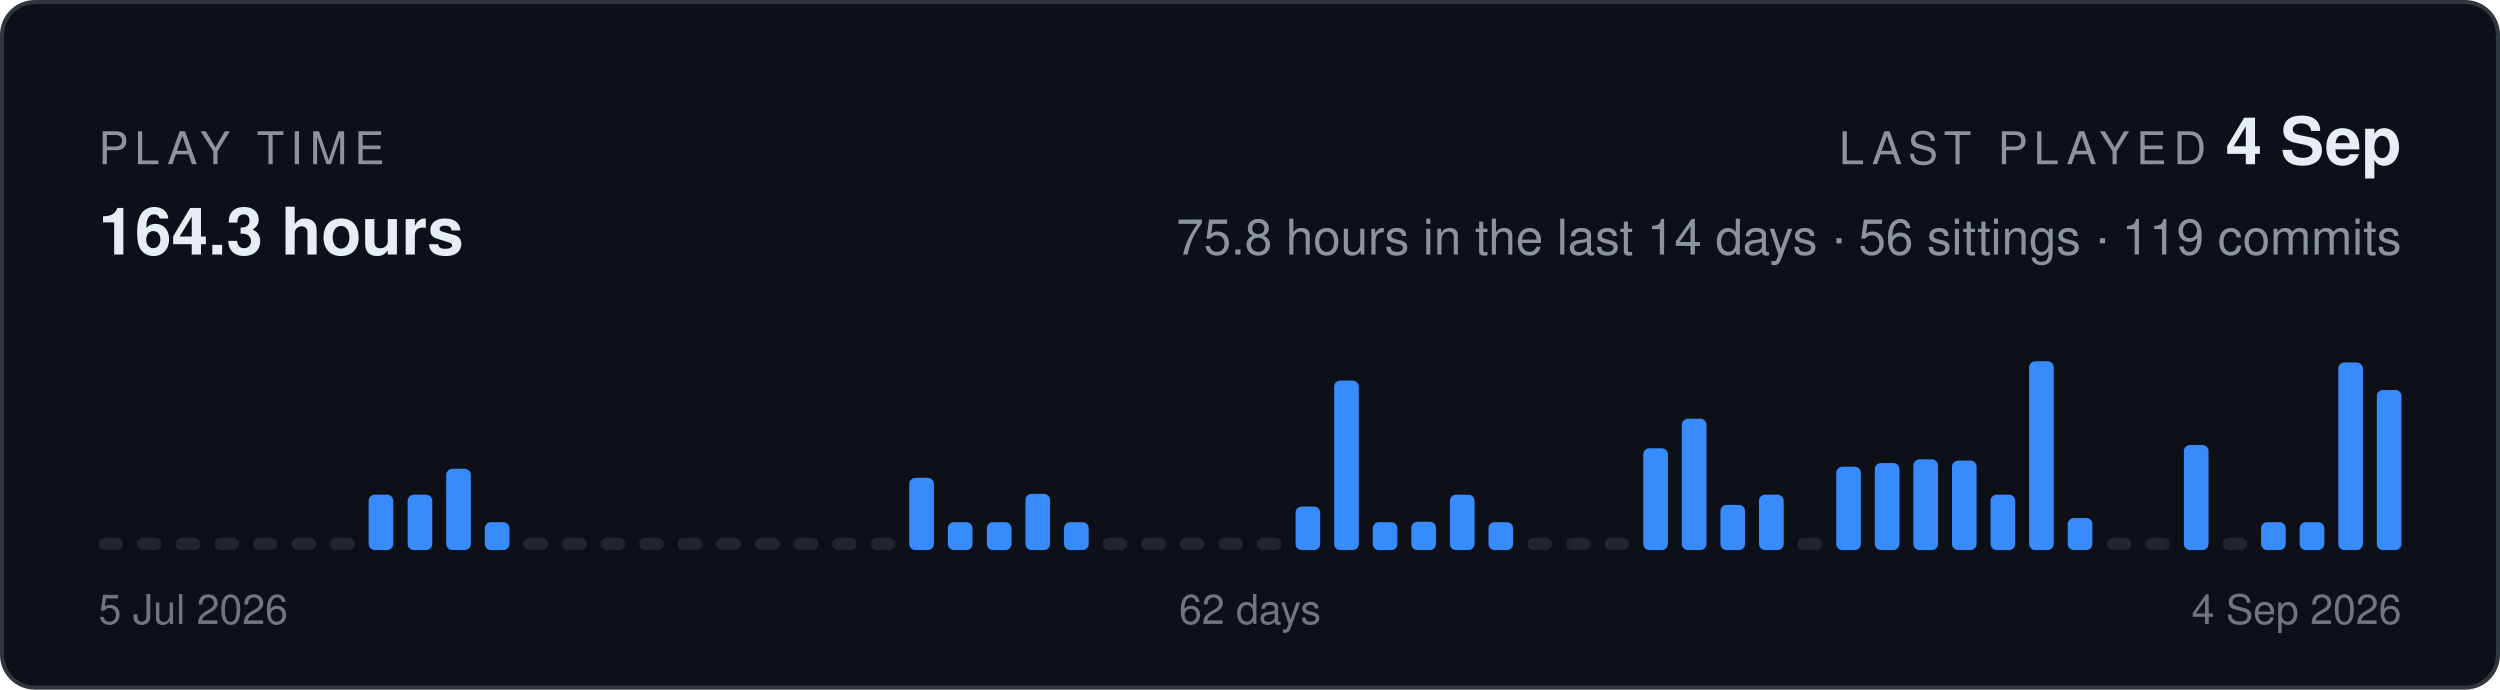
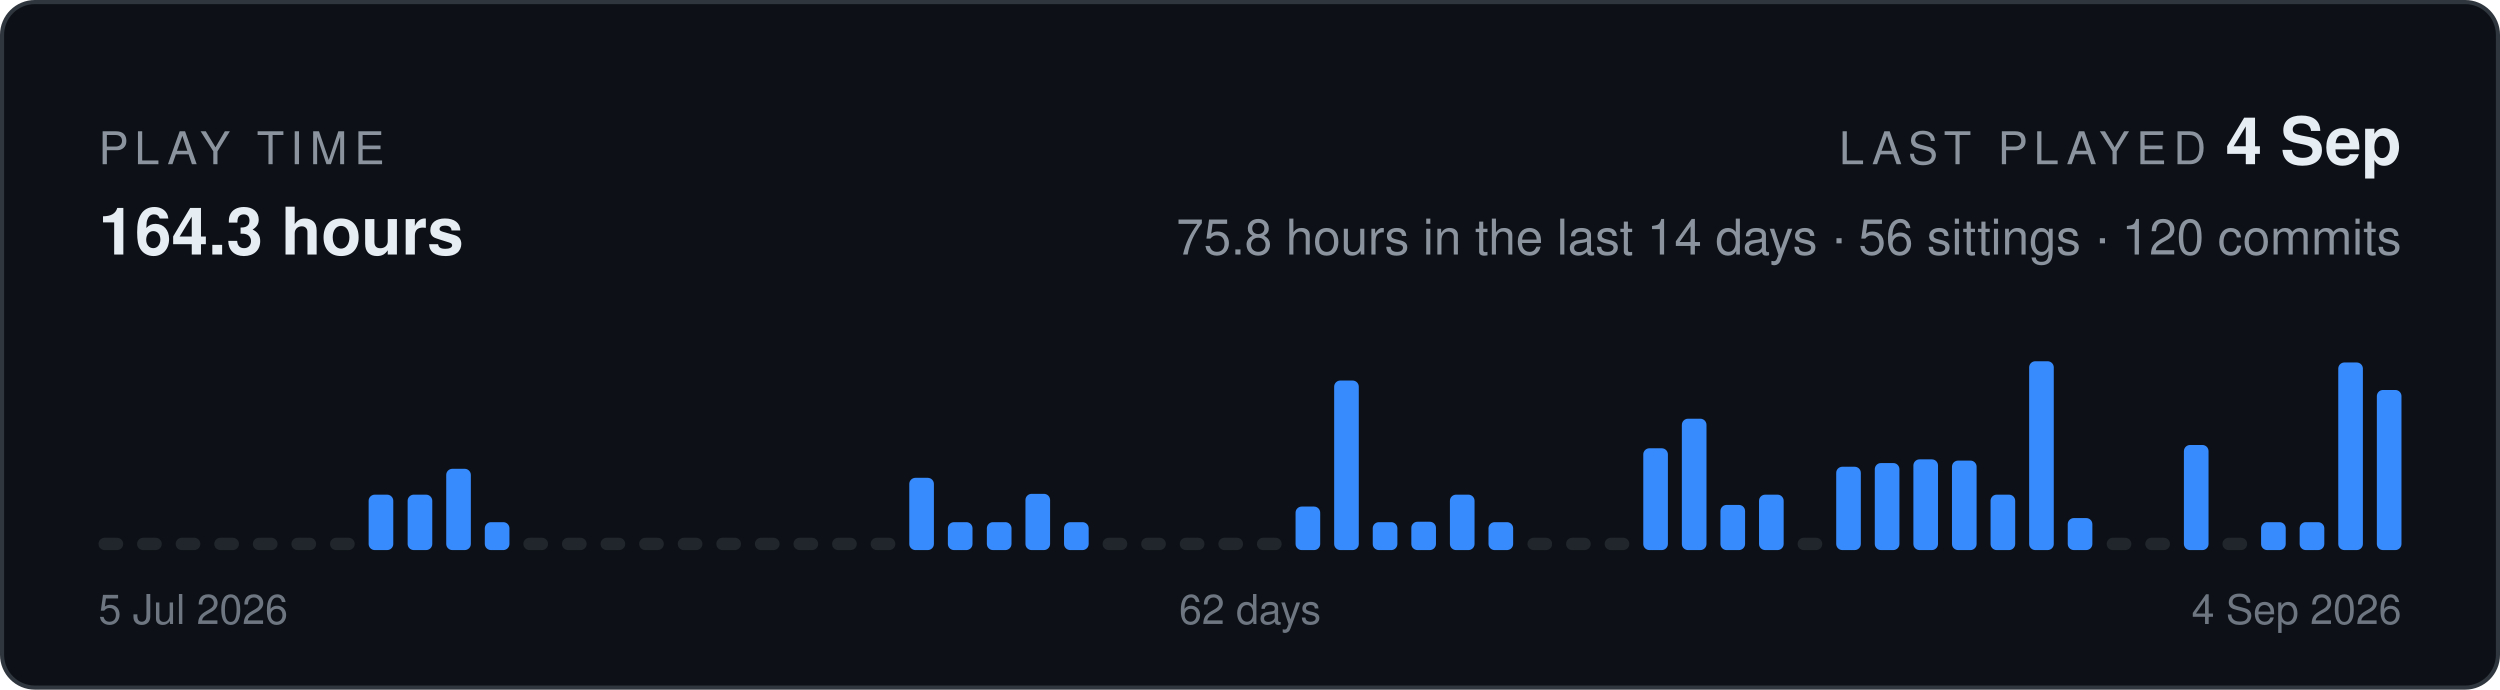
- <svg xmlns="http://www.w3.org/2000/svg" width="609" height="168" viewBox="0 0 609 168" role="img" aria-label="Play time: 164.3 hours over 119 commits, last played 4 Sep">
+ <svg xmlns="http://www.w3.org/2000/svg" width="609" height="168" viewBox="0 0 609 168" role="img" aria-label="Play time: 164.3 hours over 120 commits, last played 4 Sep">
  <style>
    .card { fill: #0d1117; stroke: #30363d }
    text { font-family: -apple-system, BlinkMacSystemFont, "Segoe UI", Helvetica, Arial, sans-serif }
    .label { font-size: 11px; letter-spacing: 1.7px; fill: #8b949e }
    .stat { font-size: 16px; font-weight: 600; letter-spacing: normal; fill: #e6edf3 }
    .note { font-size: 12px; fill: #8b949e }
    .axis { font-size: 10px; fill: #6e7681 }
    .bar { fill: #388bfd }
    .bar-quiet { fill: #21262d }
  </style>
  <rect class="card" x="0.5" y="0.5" width="608" height="167" rx="8" />
  <text class="label" x="24" y="40">PLAY TIME</text>
  <text class="stat" x="24" y="62">164.3 hours</text>
  <text class="label" x="585" y="40" text-anchor="end">LAST PLAYED <tspan class="stat">4 Sep</tspan>
  </text>
-   <text class="note" x="585" y="62" text-anchor="end">75.8 hours in the last 14 days   ·   56 sittings   ·   119 commits</text>
+   <text class="note" x="585" y="62" text-anchor="end">75.8 hours in the last 14 days   ·   56 sittings   ·   120 commits</text>
  <rect class="bar-quiet" x="24.0" y="131.0" width="6" height="3.0" rx="1.5" />
  <rect class="bar-quiet" x="33.4" y="131.0" width="6" height="3.0" rx="1.5" />
  <rect class="bar-quiet" x="42.8" y="131.0" width="6" height="3.0" rx="1.5" />
  <rect class="bar-quiet" x="52.2" y="131.0" width="6" height="3.0" rx="1.5" />
  <rect class="bar-quiet" x="61.6" y="131.0" width="6" height="3.0" rx="1.5" />
  <rect class="bar-quiet" x="71.0" y="131.0" width="6" height="3.0" rx="1.5" />
  <rect class="bar-quiet" x="80.4" y="131.0" width="6" height="3.0" rx="1.5" />
  <rect class="bar" x="89.8" y="120.5" width="6" height="13.5" rx="1.5" />
  <rect class="bar" x="99.3" y="120.5" width="6" height="13.5" rx="1.5" />
  <rect class="bar" x="108.7" y="114.2" width="6" height="19.8" rx="1.5" />
  <rect class="bar" x="118.1" y="127.2" width="6" height="6.8" rx="1.5" />
  <rect class="bar-quiet" x="127.5" y="131.0" width="6" height="3.0" rx="1.5" />
  <rect class="bar-quiet" x="136.9" y="131.0" width="6" height="3.0" rx="1.5" />
  <rect class="bar-quiet" x="146.3" y="131.0" width="6" height="3.0" rx="1.5" />
  <rect class="bar-quiet" x="155.7" y="131.0" width="6" height="3.0" rx="1.5" />
  <rect class="bar-quiet" x="165.1" y="131.0" width="6" height="3.0" rx="1.5" />
  <rect class="bar-quiet" x="174.5" y="131.0" width="6" height="3.0" rx="1.5" />
  <rect class="bar-quiet" x="183.9" y="131.0" width="6" height="3.0" rx="1.5" />
  <rect class="bar-quiet" x="193.3" y="131.0" width="6" height="3.0" rx="1.5" />
  <rect class="bar-quiet" x="202.7" y="131.0" width="6" height="3.0" rx="1.5" />
  <rect class="bar-quiet" x="212.1" y="131.0" width="6" height="3.0" rx="1.5" />
  <rect class="bar" x="221.5" y="116.4" width="6" height="17.6" rx="1.5" />
  <rect class="bar" x="230.9" y="127.2" width="6" height="6.8" rx="1.5" />
  <rect class="bar" x="240.4" y="127.2" width="6" height="6.8" rx="1.5" />
  <rect class="bar" x="249.8" y="120.3" width="6" height="13.7" rx="1.5" />
  <rect class="bar" x="259.2" y="127.2" width="6" height="6.8" rx="1.5" />
  <rect class="bar-quiet" x="268.6" y="131.0" width="6" height="3.0" rx="1.5" />
  <rect class="bar-quiet" x="278.0" y="131.0" width="6" height="3.0" rx="1.5" />
  <rect class="bar-quiet" x="287.4" y="131.0" width="6" height="3.0" rx="1.5" />
  <rect class="bar-quiet" x="296.8" y="131.0" width="6" height="3.0" rx="1.5" />
  <rect class="bar-quiet" x="306.2" y="131.0" width="6" height="3.0" rx="1.5" />
  <rect class="bar" x="315.6" y="123.4" width="6" height="10.6" rx="1.5" />
  <rect class="bar" x="325.0" y="92.7" width="6" height="41.3" rx="1.5" />
  <rect class="bar" x="334.4" y="127.2" width="6" height="6.8" rx="1.5" />
  <rect class="bar" x="343.8" y="127.1" width="6" height="6.9" rx="1.5" />
  <rect class="bar" x="353.2" y="120.5" width="6" height="13.5" rx="1.5" />
  <rect class="bar" x="362.6" y="127.2" width="6" height="6.8" rx="1.5" />
  <rect class="bar-quiet" x="372.1" y="131.0" width="6" height="3.0" rx="1.5" />
  <rect class="bar-quiet" x="381.5" y="131.0" width="6" height="3.0" rx="1.5" />
  <rect class="bar-quiet" x="390.9" y="131.0" width="6" height="3.0" rx="1.5" />
  <rect class="bar" x="400.3" y="109.2" width="6" height="24.8" rx="1.5" />
  <rect class="bar" x="409.7" y="102.0" width="6" height="32.0" rx="1.5" />
  <rect class="bar" x="419.1" y="123.0" width="6" height="11.0" rx="1.5" />
  <rect class="bar" x="428.5" y="120.5" width="6" height="13.5" rx="1.5" />
  <rect class="bar-quiet" x="437.9" y="131.0" width="6" height="3.0" rx="1.5" />
  <rect class="bar" x="447.3" y="113.7" width="6" height="20.3" rx="1.5" />
  <rect class="bar" x="456.7" y="112.8" width="6" height="21.2" rx="1.5" />
  <rect class="bar" x="466.1" y="111.9" width="6" height="22.1" rx="1.5" />
  <rect class="bar" x="475.5" y="112.2" width="6" height="21.8" rx="1.5" />
  <rect class="bar" x="484.9" y="120.5" width="6" height="13.5" rx="1.5" />
  <rect class="bar" x="494.3" y="88.0" width="6" height="46.0" rx="1.5" />
  <rect class="bar" x="503.7" y="126.2" width="6" height="7.8" rx="1.5" />
  <rect class="bar-quiet" x="513.2" y="131.0" width="6" height="3.0" rx="1.5" />
  <rect class="bar-quiet" x="522.6" y="131.0" width="6" height="3.0" rx="1.5" />
  <rect class="bar" x="532.0" y="108.4" width="6" height="25.6" rx="1.5" />
  <rect class="bar-quiet" x="541.4" y="131.0" width="6" height="3.0" rx="1.5" />
  <rect class="bar" x="550.8" y="127.2" width="6" height="6.8" rx="1.5" />
  <rect class="bar" x="560.2" y="127.2" width="6" height="6.8" rx="1.5" />
  <rect class="bar" x="569.6" y="88.3" width="6" height="45.7" rx="1.5" />
  <rect class="bar" x="579.0" y="95.0" width="6" height="39.0" rx="1.5" />
  <text class="axis" x="24" y="152">5 Jul 2026</text>
  <text class="axis" x="304.5" y="152" text-anchor="middle">62 days</text>
  <text class="axis" x="585" y="152" text-anchor="end">4 Sep 2026</text>
</svg>
